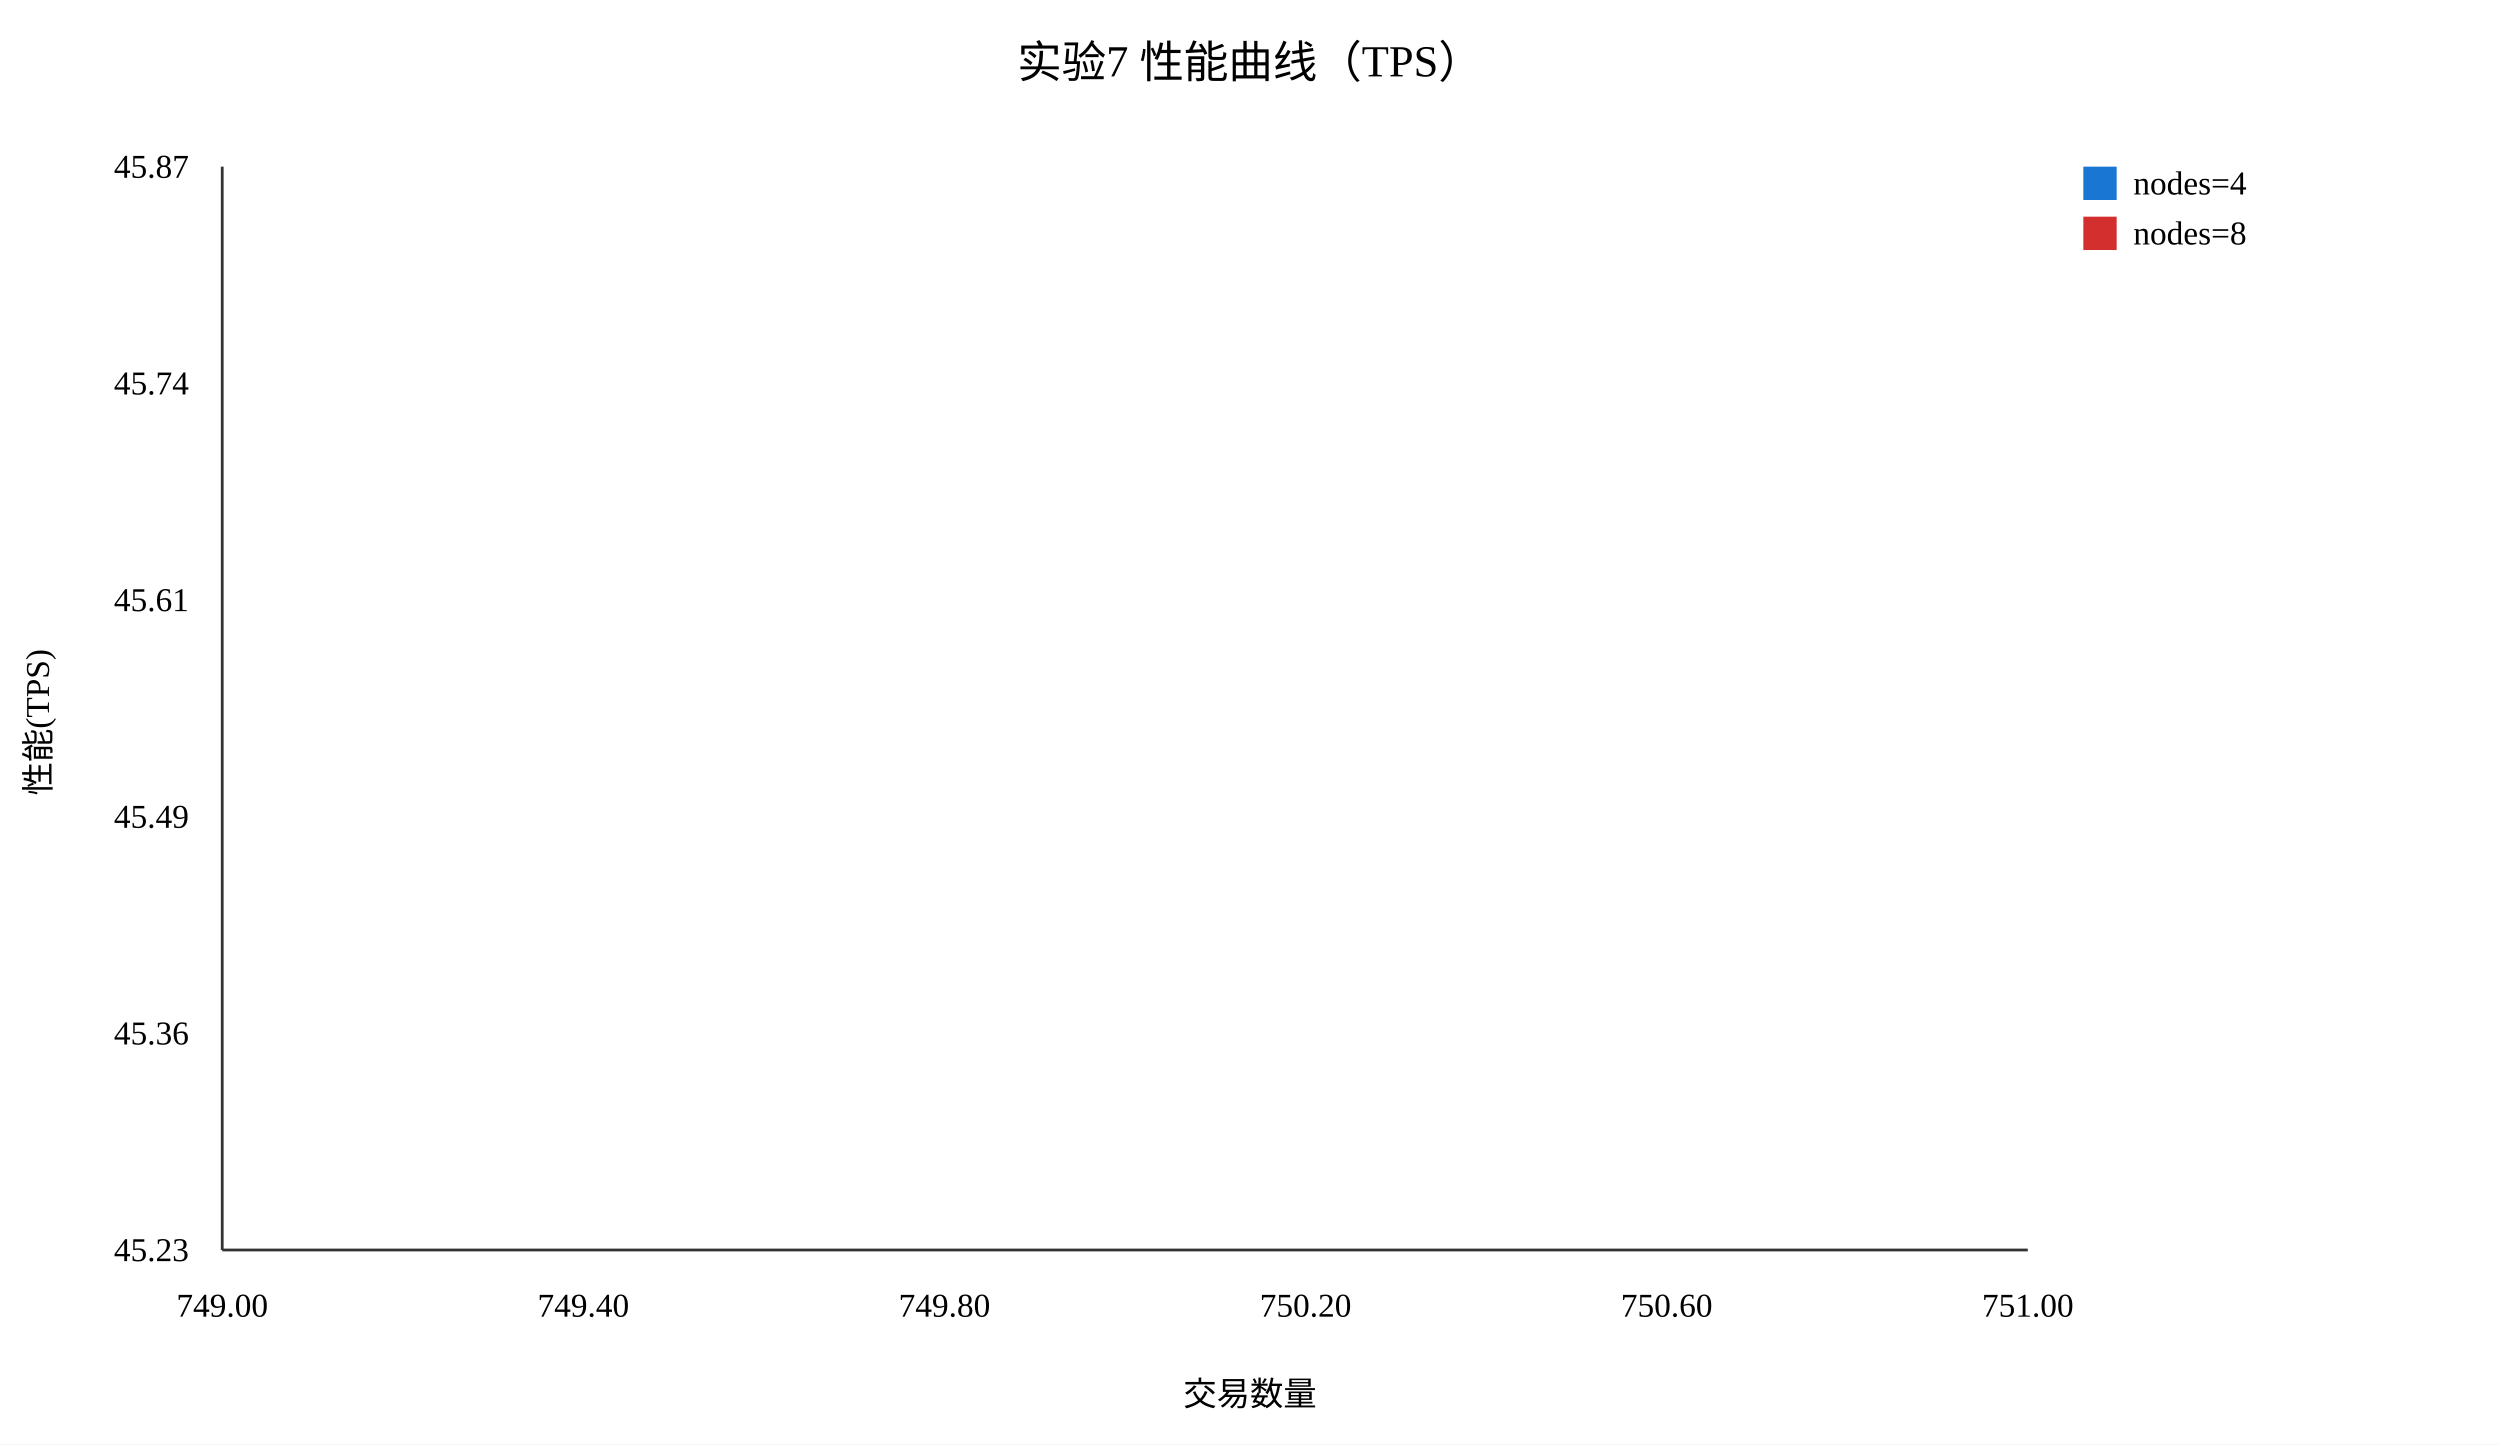
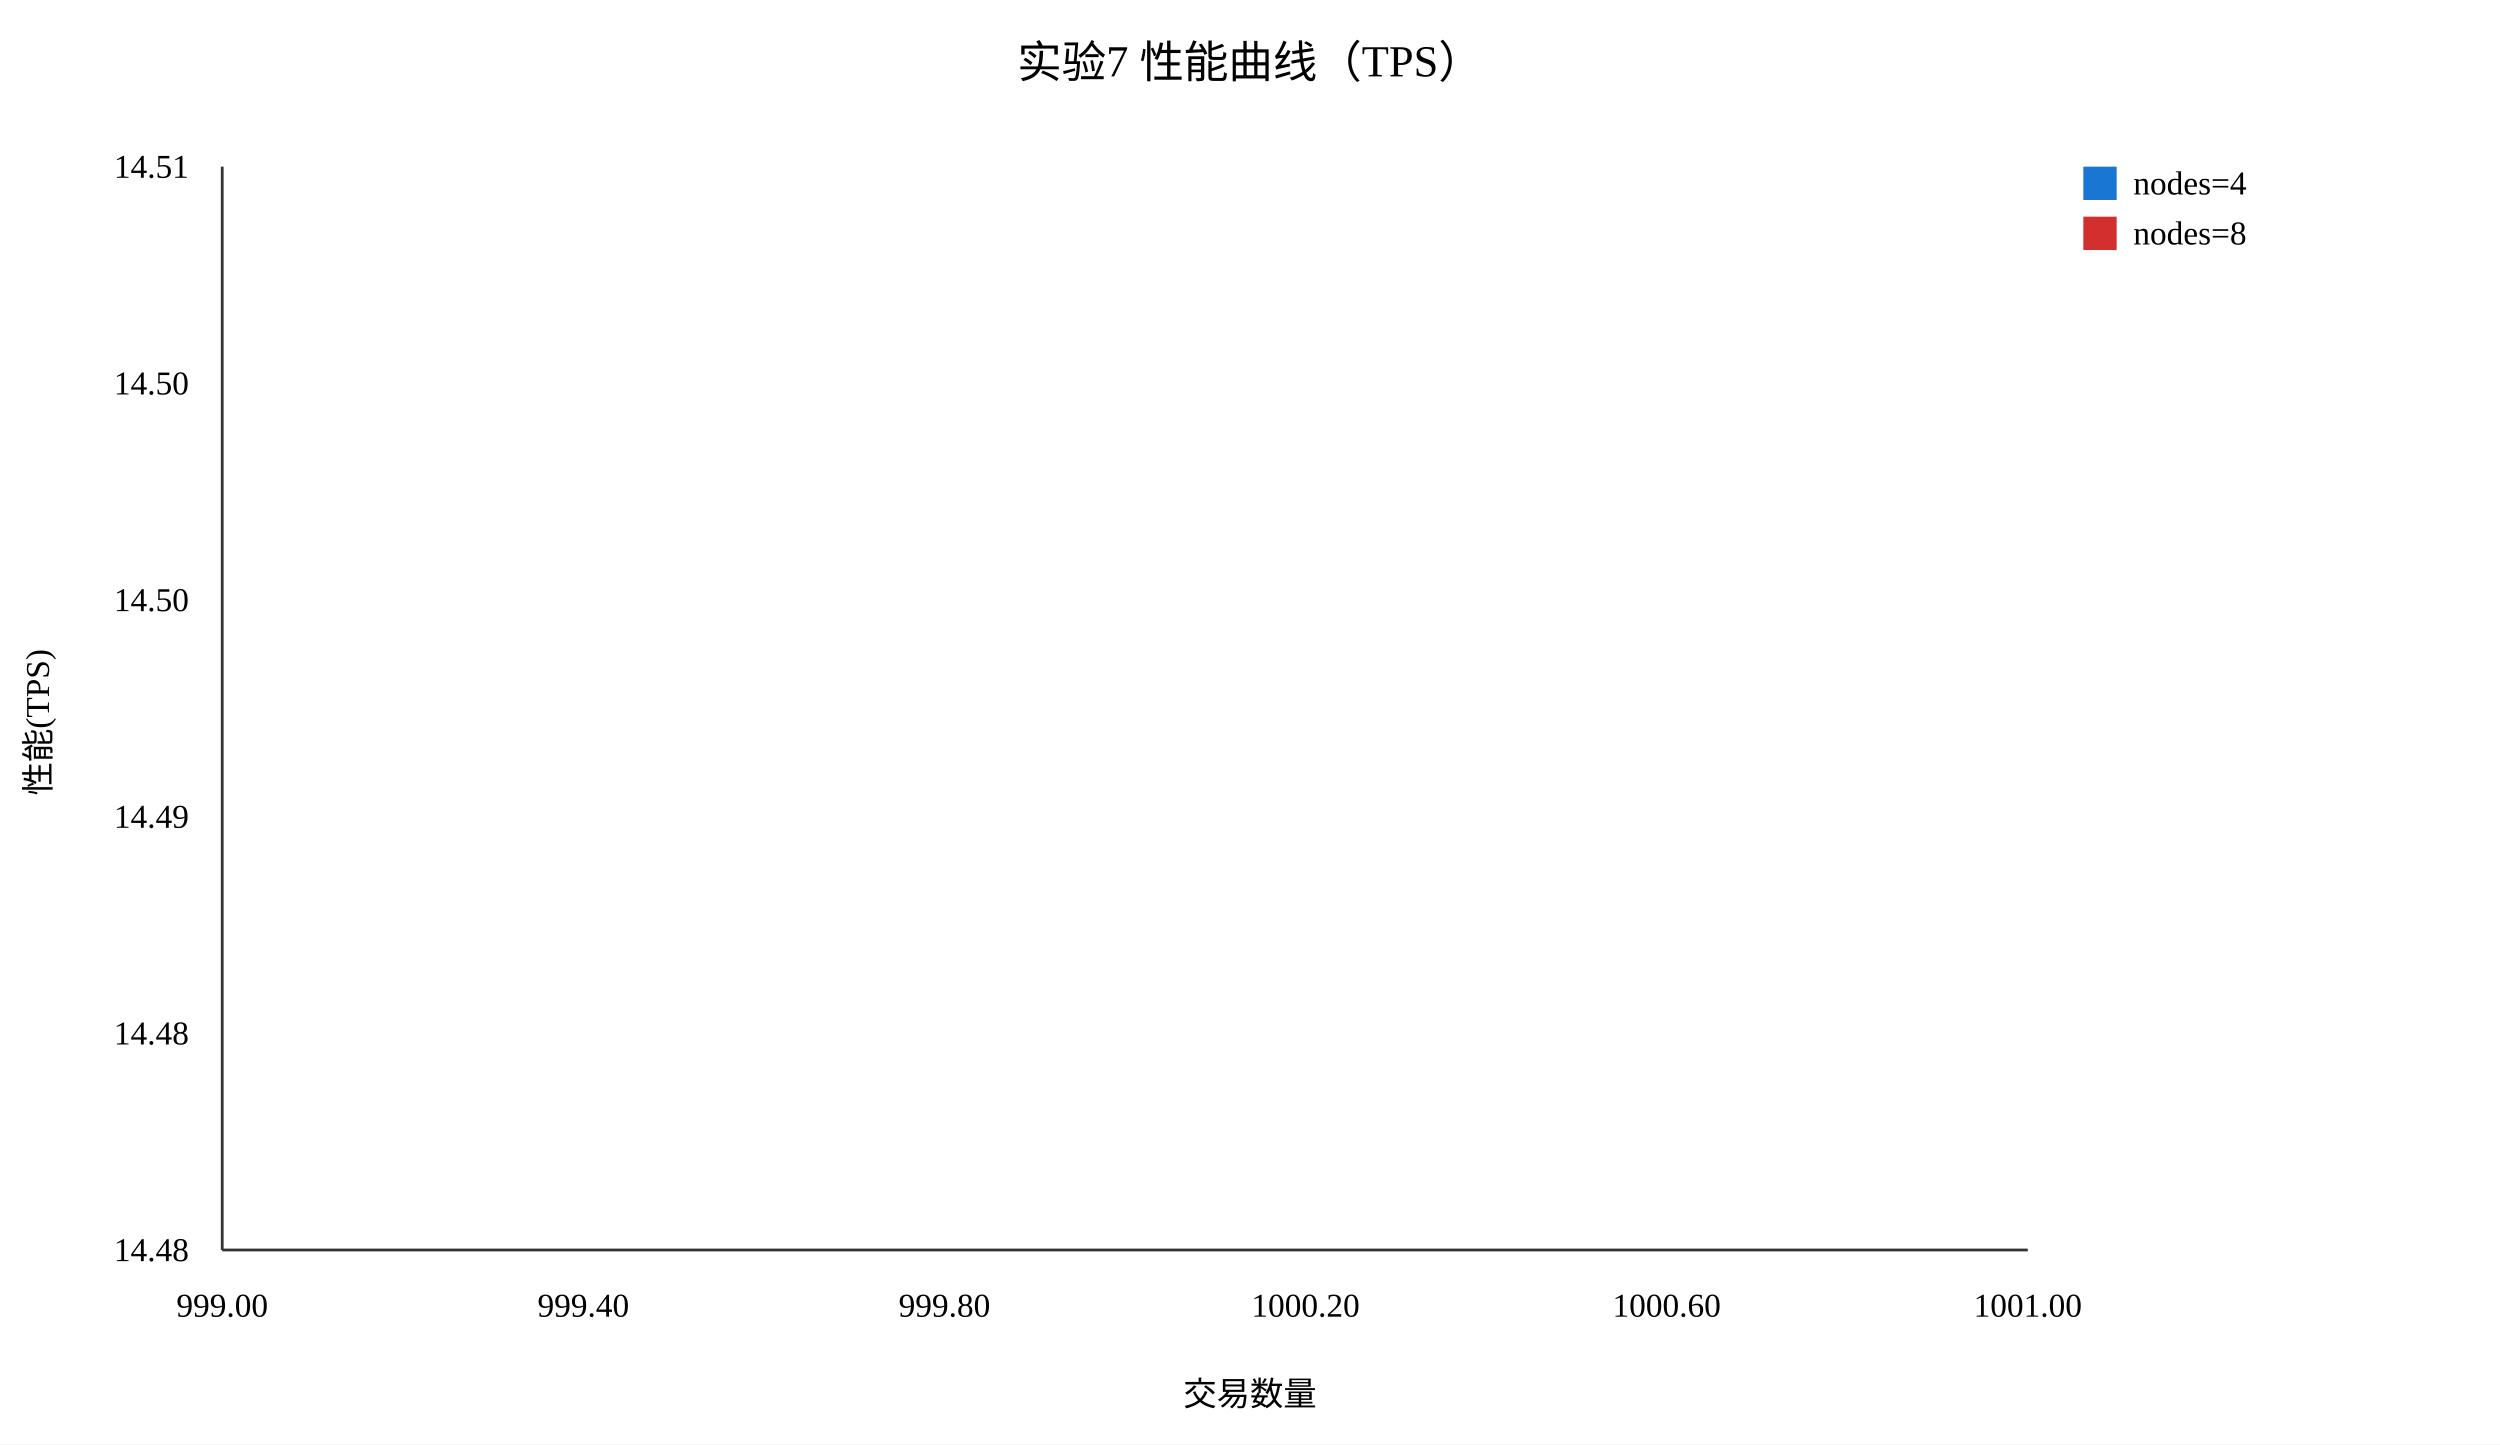
<svg xmlns="http://www.w3.org/2000/svg" width="900" height="520">
  <rect x="0" y="0" width="900" height="520" fill="white" stroke="none" />
  <text x="450.0" y="28" font-size="16" text-anchor="middle">实验7 性能曲线（TPS）</text>
  <line x1="80" y1="60" x2="80" y2="450" stroke="#333" />
  <line x1="80" y1="450" x2="730" y2="450" stroke="#333" />
-   <polyline fill="none" stroke="#1976d2" stroke-width="2" points="405.00,450.00" />
-   <polyline fill="none" stroke="#d32f2f" stroke-width="2" points="405.00,60.00" />
-   <text x="80.00" y="474" font-size="12" text-anchor="middle">749.00</text>
-   <text x="210.00" y="474" font-size="12" text-anchor="middle">749.40</text>
-   <text x="340.00" y="474" font-size="12" text-anchor="middle">749.80</text>
-   <text x="470.00" y="474" font-size="12" text-anchor="middle">750.20</text>
-   <text x="600.00" y="474" font-size="12" text-anchor="middle">750.60</text>
-   <text x="730.00" y="474" font-size="12" text-anchor="middle">751.00</text>
-   <text x="68" y="454.00" font-size="12" text-anchor="end">45.23</text>
-   <text x="68" y="376.00" font-size="12" text-anchor="end">45.36</text>
-   <text x="68" y="298.00" font-size="12" text-anchor="end">45.49</text>
-   <text x="68" y="220.00" font-size="12" text-anchor="end">45.61</text>
-   <text x="68" y="142.00" font-size="12" text-anchor="end">45.74</text>
-   <text x="68" y="64.00" font-size="12" text-anchor="end">45.87</text>
+   <polyline fill="none" stroke="#1976d2" stroke-width="2" points="405.00,60.00" />
+   <polyline fill="none" stroke="#d32f2f" stroke-width="2" points="405.00,450.00" />
+   <text x="80.00" y="474" font-size="12" text-anchor="middle">999.00</text>
+   <text x="210.00" y="474" font-size="12" text-anchor="middle">999.40</text>
+   <text x="340.00" y="474" font-size="12" text-anchor="middle">999.80</text>
+   <text x="470.00" y="474" font-size="12" text-anchor="middle">1000.20</text>
+   <text x="600.00" y="474" font-size="12" text-anchor="middle">1000.60</text>
+   <text x="730.00" y="474" font-size="12" text-anchor="middle">1001.00</text>
+   <text x="68" y="454.00" font-size="12" text-anchor="end">14.48</text>
+   <text x="68" y="376.00" font-size="12" text-anchor="end">14.48</text>
+   <text x="68" y="298.00" font-size="12" text-anchor="end">14.49</text>
+   <text x="68" y="220.00" font-size="12" text-anchor="end">14.50</text>
+   <text x="68" y="142.00" font-size="12" text-anchor="end">14.50</text>
+   <text x="68" y="64.00" font-size="12" text-anchor="end">14.51</text>
  <text x="450.0" y="506" font-size="12" text-anchor="middle">交易数量</text>
  <text x="18" y="260.0" font-size="12" text-anchor="middle" transform="rotate(-90 18 260.0)">性能(TPS)</text>
  <rect x="750" y="60" width="12" height="12" fill="#1976d2" />
  <text x="768" y="70" font-size="12" text-anchor="start">nodes=4</text>
  <rect x="750" y="78" width="12" height="12" fill="#d32f2f" />
  <text x="768" y="88" font-size="12" text-anchor="start">nodes=8</text>
</svg>
